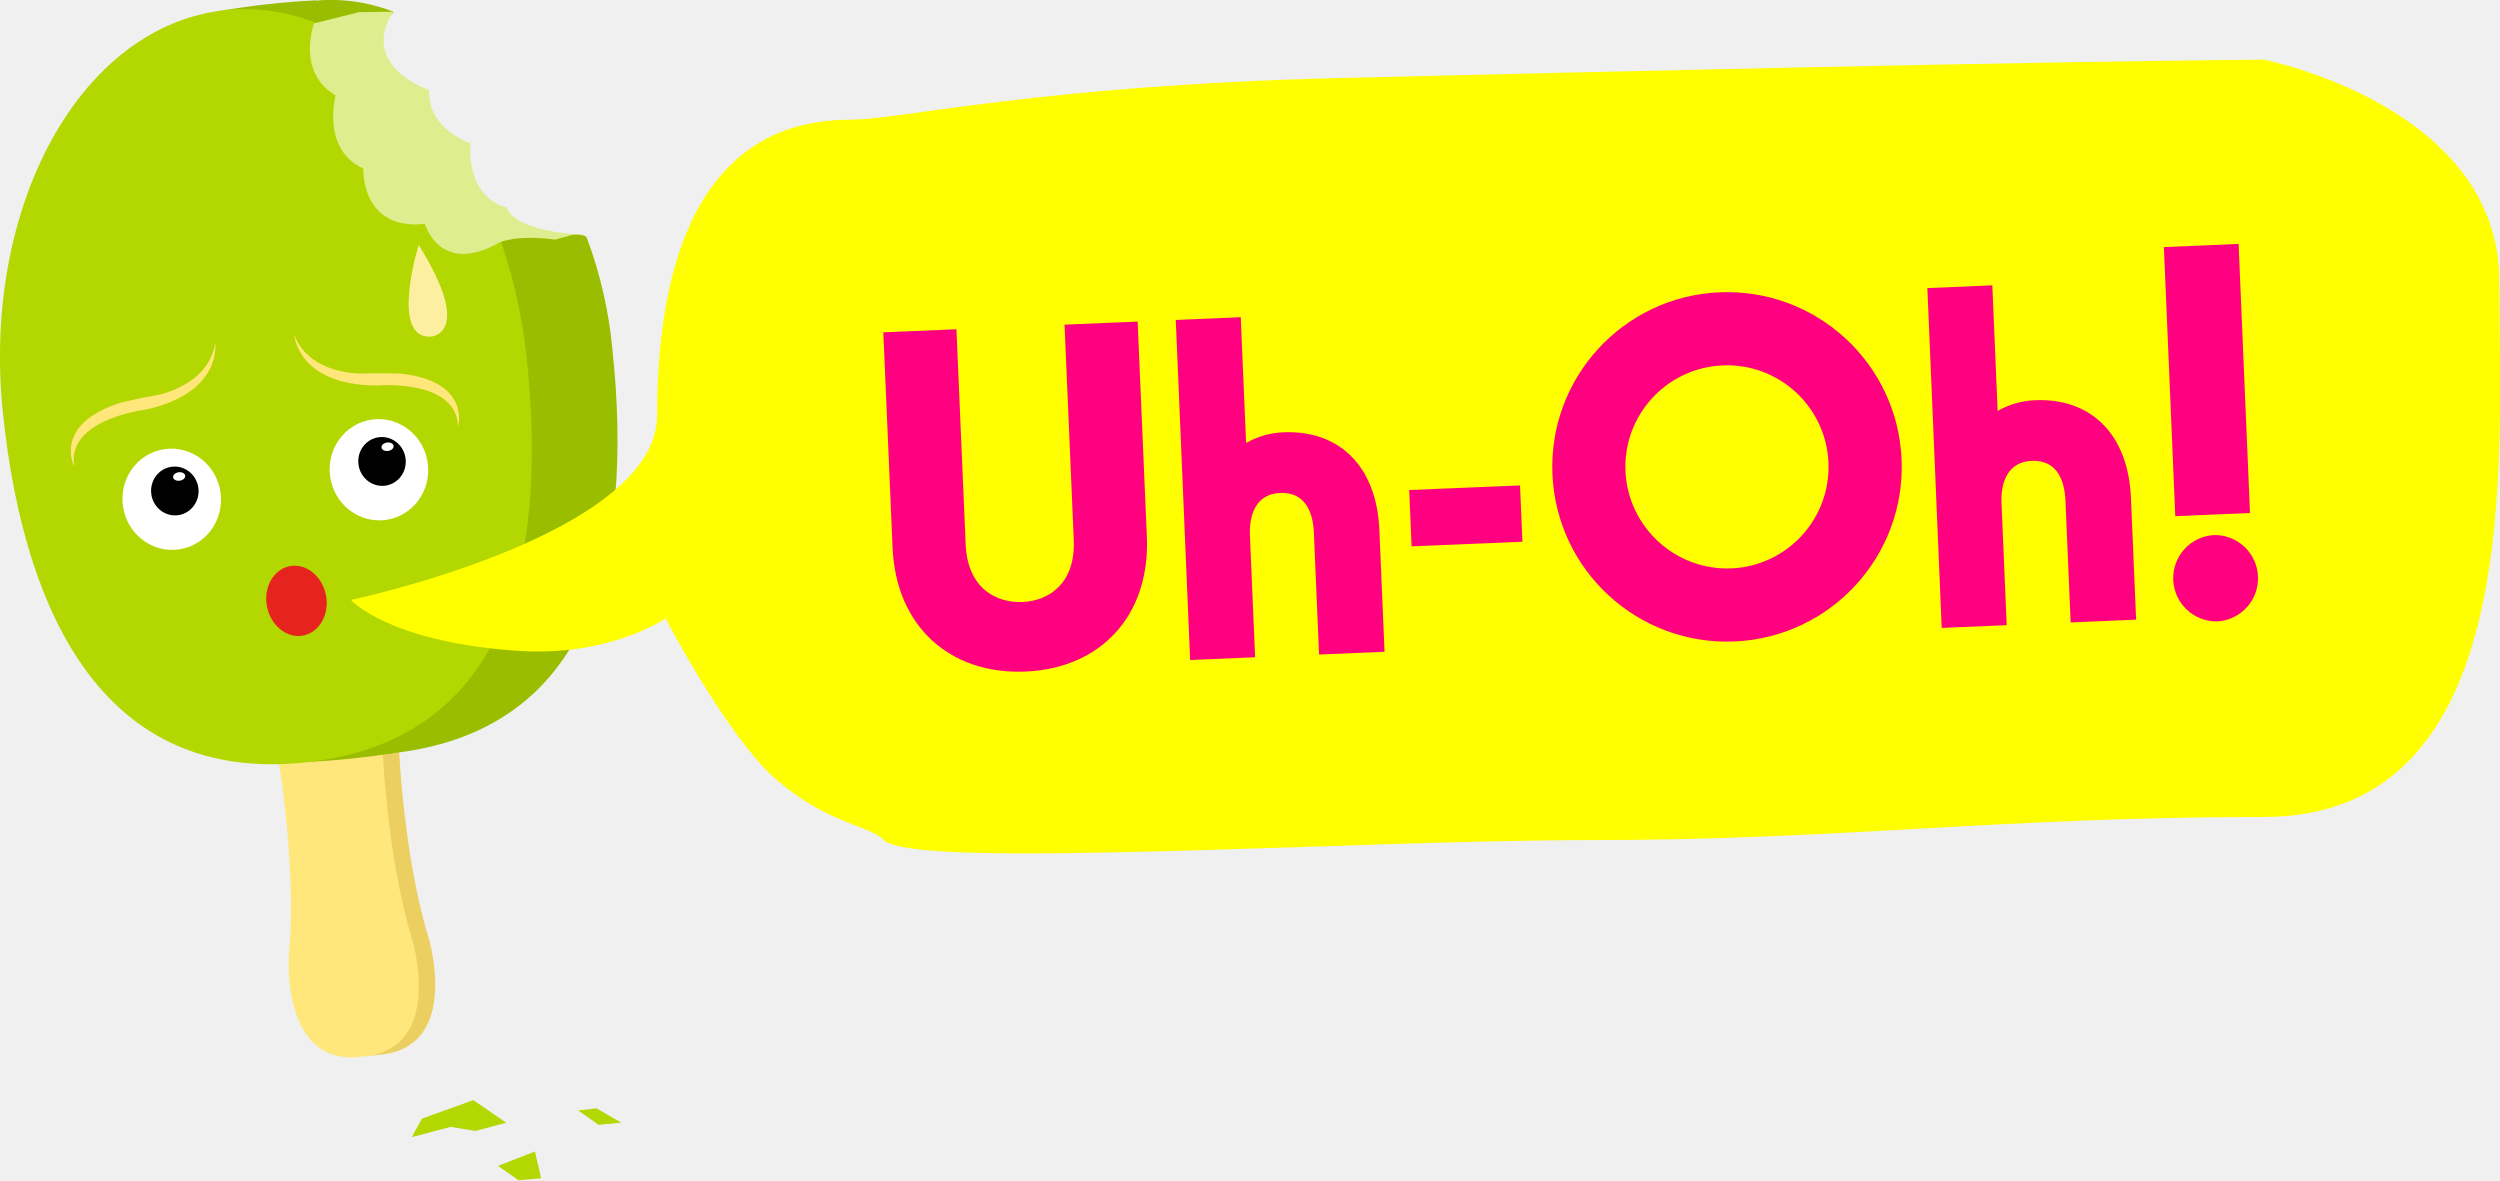
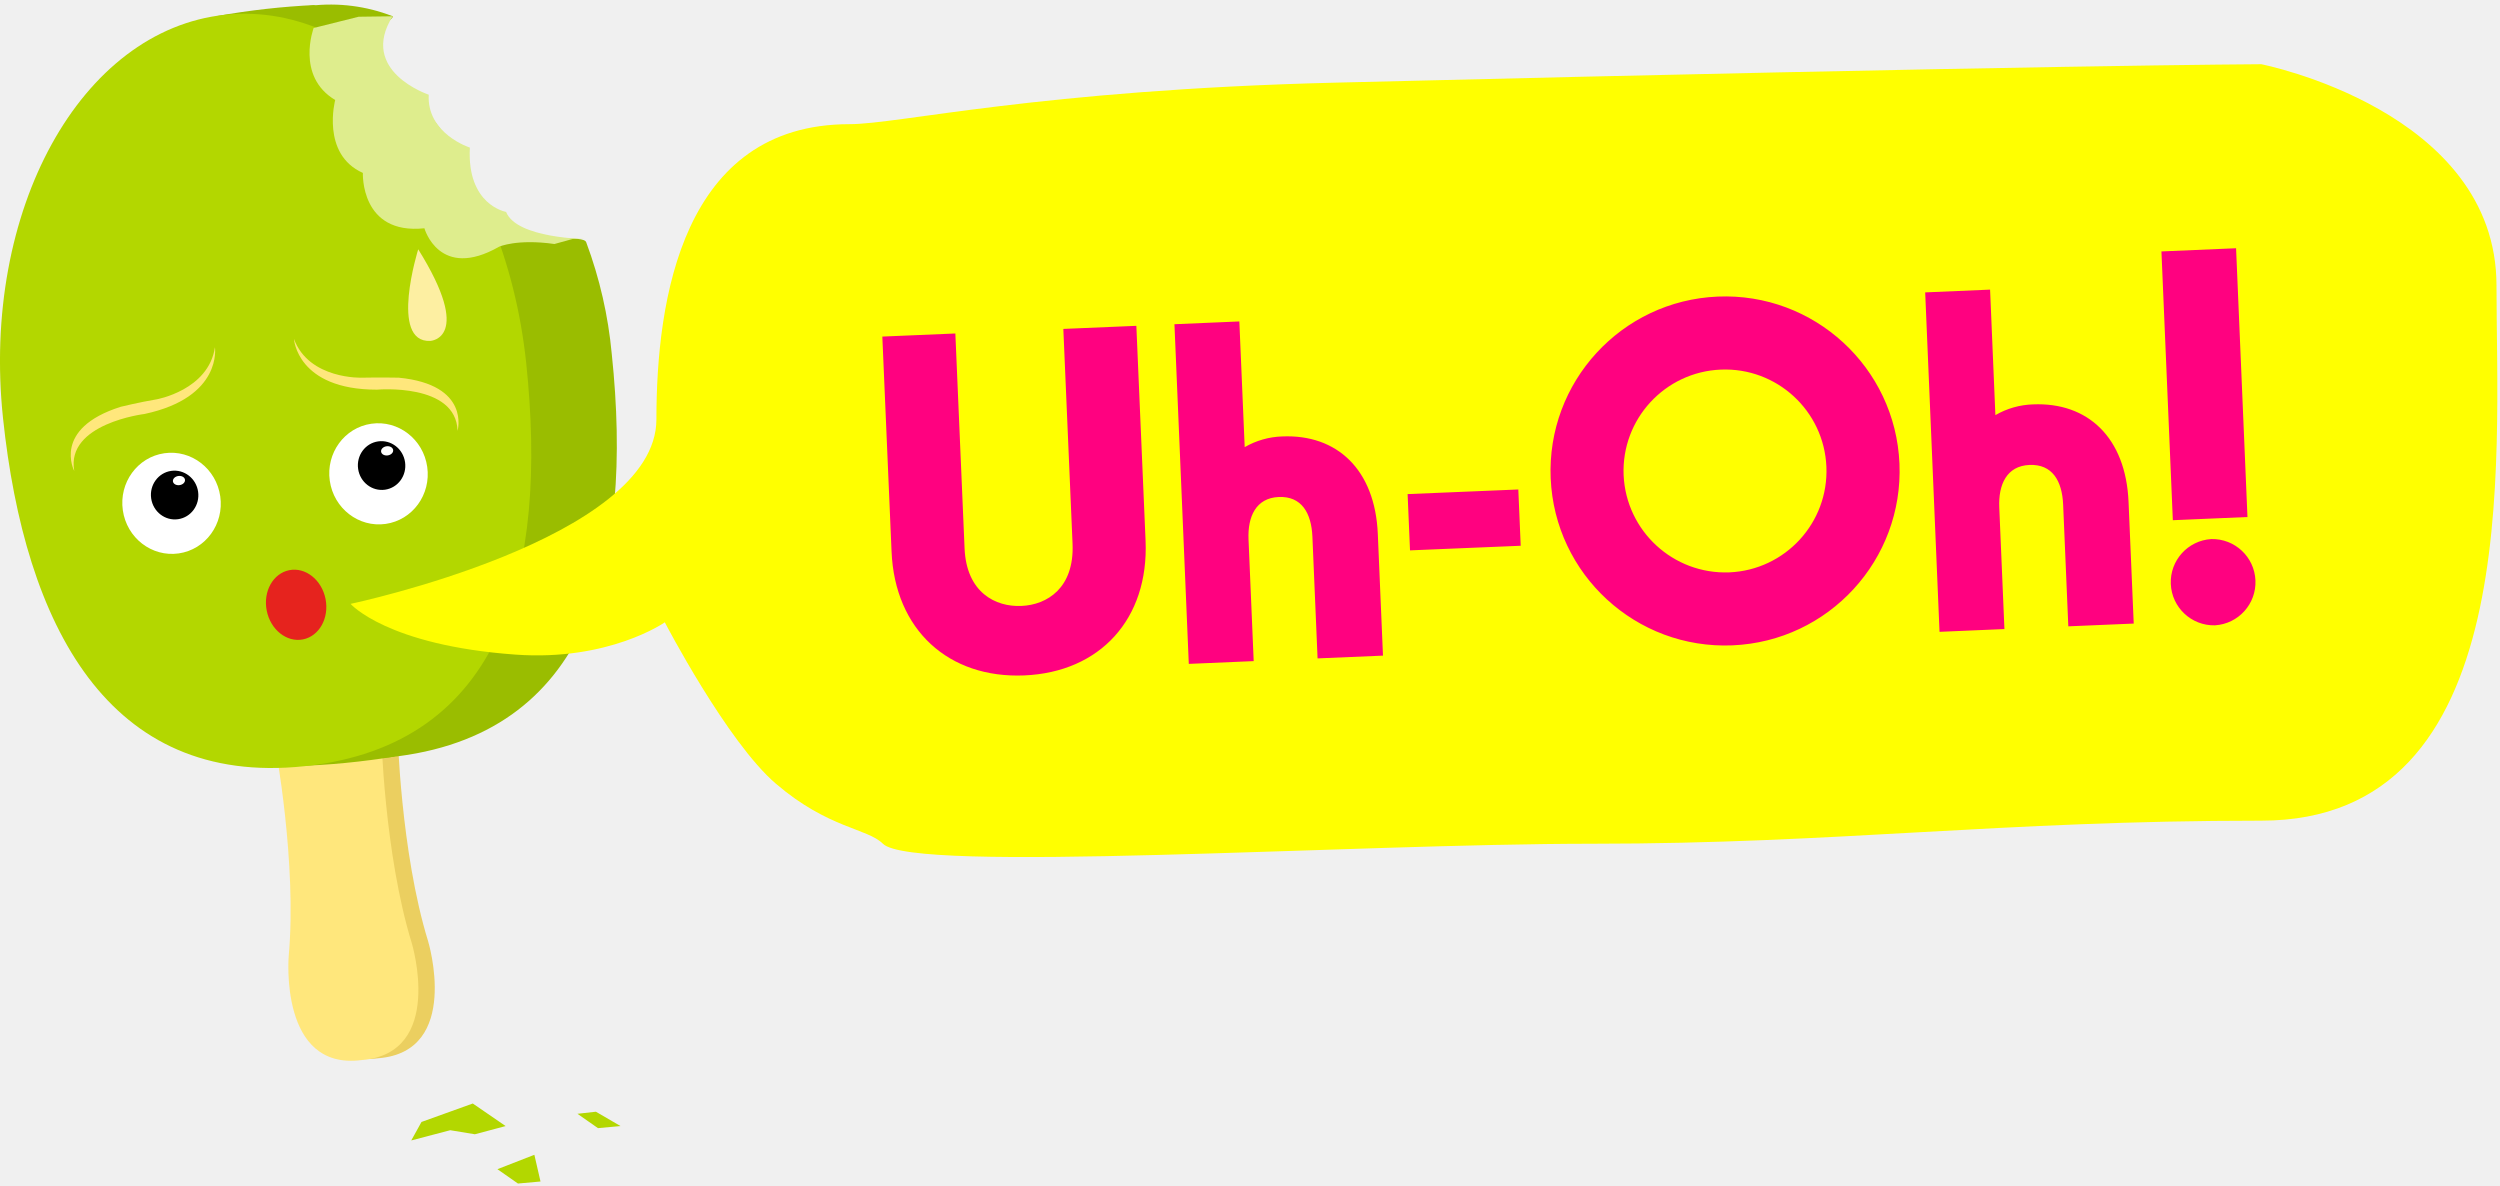
- <svg xmlns="http://www.w3.org/2000/svg" viewBox="0 0 541.39 255.59">
-   <defs>
-     <style>.cls-1{fill:#9abd00}.cls-2{fill:#ebcf60}.cls-3{fill:#ffe77c}.cls-4{fill:#b3d700}.cls-5{fill:#deed8d}.cls-6{fill:#fdefa2}.cls-7{fill:#fff}.cls-8{fill:#e6231e}.cls-9{fill:#ff0}.cls-10{fill:#ff0180}</style>
-   </defs>
-   <g id="Layer_2" data-name="Layer 2">
-     <g id="Layer_1-2" data-name="Layer 1">
-       <path class="cls-1" d="M68.51.08a164.45 164.45 0 0 0-21.64 2.43l13.3 2.09z" />
-       <path class="cls-2" d="M92.82 203.08c-6-19.49-6.64-45.6-6.64-45.6l-11.07-3.42-.08-.78-.87.49-.95-.3.08.78-10.12 5.65s4.84 25.66 3 46c0 0-2.12 24.9 15.84 22.53 18.06-1.43 10.81-25.35 10.81-25.35z" />
-       <path class="cls-3" d="M89.27 203.46c-6-19.49-6.63-45.6-6.63-45.6l-11.07-3.42-.08-.78-.86.49-1-.29.08.78-10.12 5.65s4.84 25.66 3 46c0 0-2.12 24.9 15.84 22.53 18.1-1.45 10.84-25.36 10.84-25.36z" />
-       <path class="cls-1" d="M85.05 2.49c1.06.39-6.24 4.31-6.25 6.47-.06 8.57 2.39 25.44 6.12 28.43 9.72 7.8 12.78 6.71 31.17 13.5 1.32.49 10.45-1 11 .63a94 94 0 0 1 5.54 24.22c4.74 45-4.85 82.87-48.14 87.43C42.1 167.63 24 132.66 19.24 87.68S36 3.54 67.37.24a37 37 0 0 1 17.68 2.25z" />
-       <path class="cls-1" d="M85.66 163A165.47 165.47 0 0 1 64 165.1l12.57-4.82z" />
-       <path class="cls-4" d="M114.08 77.69c4.74 45-4.85 82.87-48.14 87.43-42.43 4.47-60.55-30.5-65.29-75.49S17.47 5.5 48.79 2.2s60.55 30.5 65.29 75.49z" />
-       <path class="cls-5" d="M68 5.07s-3.93 10.48 4.67 15.61c0 0-3.13 11.73 6 15.81 0 0-.59 13.48 13.34 12 0 0 3.21 11.41 16.19 4 0 0 3.84-1.75 12-.59l3.91-1.08h3s-15.1-.09-17.39-5.88c0 0-8.54-1.45-7.85-13.94 0 0-9.38-3-8.92-11.47 0 0-15.3-5.1-7.83-17l-7.37.1z" />
-       <path class="cls-4" d="M91.38 242.24l11.12-4 7.12 4.89-6.67 1.78-5.34-.88-8.45 2.22 2.22-4.01zM125.19 240.47l4-.45 5.34 3.11-4.89.45-4.45-3.11zM107.84 252.48l8.01-3.12 1.33 5.79-4.89.44-4.45-3.11z" />
-       <path class="cls-6" d="M90.67 53.05s-6.35 20.28 2.62 19.86c0 0 9.49-.46-2.62-19.86z" />
-       <path class="cls-3" d="M46.6 74.28s1.67 10.85-15.27 14.47c0 0-17.1 2.06-15.23 12.36 0 0-4.9-9.19 10.08-13.92 0 0 4.1-1 7.7-1.6 0 .01 11.34-1.97 12.72-11.31zM63.73 72.48s.63 11 18 11c0 0 17.16-1.54 17.47 8.92 0 0 2.88-10-12.76-11.52 0 0-4.21-.08-7.87 0-.04.02-11.57.44-14.84-8.4z" />
-       <ellipse class="cls-7" cx="37.2" cy="108.12" rx="10.67" ry="10.97" transform="rotate(-8.11 37.2 108.185)" />
-       <ellipse cx="37.87" cy="106.32" rx="5.14" ry="5.29" transform="rotate(-8.11 37.895 106.39)" />
-       <ellipse class="cls-8" cx="64.2" cy="130.12" rx="6.5" ry="7.65" transform="rotate(-11.19 64.187 130.114)" />
-       <ellipse class="cls-7" cx="82.07" cy="101.72" rx="10.67" ry="10.97" transform="rotate(-8.11 82.098 101.798)" />
-       <ellipse cx="82.73" cy="99.92" rx="5.14" ry="5.29" transform="rotate(-8.11 82.797 99.934)" />
-       <ellipse class="cls-7" cx="38.8" cy="103.18" rx="1.32" ry=".92" transform="rotate(-8.11 38.83 103.196)" />
-       <ellipse class="cls-7" cx="83.93" cy="96.74" rx="1.32" ry=".92" transform="rotate(-8.11 83.944 96.754)" />
-       <path class="cls-9" d="M76 129.92s66.31-14 66.31-40 5.62-64 41.86-64c10.67 0 41-7.41 105.24-9 154-3.81 200.83-4 200.83-4s51 10 51 48 6 116-51 116-91.83 5-144.83 5-147.5 6.5-154 0c-3.36-3.36-11.86-3.3-23.18-13-10.56-9-24.1-35-24.1-35s-12.08 8.46-32.37 7c-27.87-2-35.76-11-35.76-11z" />
-       <path class="cls-10" d="M193.29 118.57l-2-46.6 15.83-.67 2 46.6c.41 9.56 6.7 12.71 12.31 12.47s11.5-3.9 11.1-13.46l-2-46.6 15.83-.67 2 46.6c.72 17-9.91 28.5-26.29 29.19s-28.07-9.83-28.78-26.86zM254.62 69.29l14.07-.6 1.16 27.25a17.33 17.33 0 0 1 8.15-2.32c11.87-.5 20.12 7.18 20.71 21.14l1.12 26.38-14.18.6-1.12-26.38c-.22-5.17-2.36-8.82-7.3-8.61s-6.76 4.25-6.55 9.2l1.12 26.38-14.07.6zM305.17 106.12l24-1 .52 12.2-24 1zM372.39 63.3a37.84 37.84 0 1 1-36.2 39.41 37.84 37.84 0 0 1 36.2-39.41zm2.53 59.79A22 22 0 1 0 352 102a22.09 22.09 0 0 0 22.92 21.09zM417.38 62.39l14.07-.6L432.6 89a17.32 17.32 0 0 1 8.16-2.33c11.87-.5 20.12 7.18 20.71 21.14l1.12 26.38-14.18.6-1.12-26.38c-.22-5.17-2.36-8.82-7.3-8.61s-6.76 4.25-6.55 9.2l1.12 26.38-14.07.6zM471.07 111.78l-2.47-58.27 16.18-.69 2.47 58.27zm8.34 4.09a9.36 9.36 0 0 1 .79 18.7 9.36 9.36 0 0 1-.79-18.7z" />
-     </g>
+ <svg xmlns="http://www.w3.org/2000/svg" viewBox="0 0 542 257">
+   <g fill="none" transform="translate(-.003 .989)">
+     <path fill="#9ABD00" d="M68.513.091a164.45 164.45 0 0 0-21.64 2.43l13.3 2.09 8.34-4.52Z" />
+     <path fill="#EBCF60" d="M92.823 203.091c-6-19.49-6.64-45.6-6.64-45.6l-11.07-3.42-.08-.78-.87.49-.95-.3.08.78-10.12 5.65s4.84 25.66 3 46c0 0-2.12 24.9 15.84 22.53 18.06-1.43 10.81-25.35 10.81-25.35Z" />
+     <path fill="#FFE77C" d="M89.273 203.471c-6-19.49-6.63-45.6-6.63-45.6l-11.07-3.42-.08-.78-.86.49-1-.29.08.78-10.12 5.65s4.84 25.66 3 46c0 0-2.12 24.9 15.84 22.53 18.1-1.45 10.84-25.36 10.84-25.36Z" />
+     <path fill="#9ABD00" d="M85.053 2.501c1.06.39-6.24 4.31-6.25 6.47-.06 8.57 2.39 25.44 6.12 28.43 9.72 7.8 12.78 6.71 31.17 13.5 1.32.49 10.45-1 11 .63a94 94 0 0 1 5.54 24.22c4.74 45-4.85 82.87-48.14 87.43-42.39 4.46-60.49-30.51-65.25-75.49-4.76-44.98 16.76-84.14 48.13-87.44a37 37 0 0 1 17.68 2.25Z" />
+     <path fill="#9ABD00" d="M85.663 163.011a165.47 165.47 0 0 1-21.66 2.1l12.57-4.82 9.09 2.72Z" />
+     <path fill="#B3D700" d="M114.083 77.701c4.74 45-4.85 82.87-48.14 87.43-42.43 4.47-60.55-30.5-65.29-75.49-4.74-44.99 16.82-84.13 48.14-87.43 31.32-3.3 60.55 30.5 65.29 75.49Z" />
+     <path fill="#DEED8D" d="M68.003 5.081s-3.93 10.48 4.67 15.61c0 0-3.13 11.73 6 15.81 0 0-.59 13.48 13.34 12 0 0 3.21 11.41 16.19 4 0 0 3.84-1.75 12-.59l3.91-1.08h3s-15.1-.09-17.39-5.88c0 0-8.54-1.45-7.85-13.94 0 0-9.38-3-8.92-11.47 0 0-15.3-5.1-7.83-17l-7.37.1-9.75 2.44Z" />
+     <path fill="#B3D700" d="m91.383 242.251 11.12-4 7.12 4.89-6.67 1.78-5.34-.88-8.45 2.22 2.22-4.01Zm33.81-1.77 4-.45 5.34 3.11-4.89.45-4.45-3.11Zm-17.35 12.01 8.01-3.12 1.33 5.79-4.89.44-4.45-3.11Z" />
+     <path fill="#FDEFA2" d="M90.673 53.061s-6.35 20.28 2.62 19.86c0 0 9.49-.46-2.62-19.86Z" />
+     <path fill="#FFE77C" d="M46.603 74.291s1.67 10.85-15.27 14.47c0 0-17.1 2.06-15.23 12.36 0 0-4.9-9.19 10.08-13.92 0 0 4.1-1 7.7-1.6 0 .01 11.34-1.97 12.72-11.31Zm17.13-1.8s.63 11 18 11c0 0 17.16-1.54 17.47 8.92 0 0 2.88-10-12.76-11.52 0 0-4.21-.08-7.87 0-.04.02-11.57.44-14.84-8.4Z" />
+     <ellipse cx="37.194" cy="108.132" fill="#FFF" rx="10.67" ry="10.97" transform="rotate(-8.11 37.194 108.132)" />
+     <ellipse cx="37.864" cy="106.336" fill="#000" rx="5.14" ry="5.29" transform="rotate(-8.11 37.864 106.336)" />
+     <ellipse cx="64.204" cy="130.129" fill="#E6231E" rx="6.5" ry="7.65" transform="rotate(-11.19 64.204 130.129)" />
+     <ellipse cx="82.063" cy="101.736" fill="#FFF" rx="10.67" ry="10.97" transform="rotate(-8.11 82.063 101.736)" />
+     <ellipse cx="82.732" cy="99.941" fill="#000" rx="5.14" ry="5.29" transform="rotate(-8.11 82.732 99.941)" />
+     <ellipse cx="38.801" cy="103.196" fill="#FFF" rx="1.32" ry="1" transform="rotate(-8.11 38.801 103.196)" />
+     <ellipse cx="83.932" cy="96.754" fill="#FFF" rx="1.32" ry="1" transform="rotate(-8.11 83.932 96.754)" />
+     <path fill="#FF0" d="M76.003 129.931s66.31-14 66.31-40 5.62-64 41.86-64c10.67 0 41-7.41 105.24-9 154-3.81 200.83-4 200.83-4s51 10 51 48 6 116-51 116-91.83 5-144.83 5c-53 0-147.5 6.5-154 0-3.36-3.36-11.86-3.3-23.18-13-10.56-9-24.1-35-24.1-35s-12.08 8.46-32.37 7c-27.87-2-35.76-11-35.76-11Z" />
+     <path fill="#FF0180" d="m193.293 118.581-2-46.6 15.83-.67 2 46.6c.41 9.56 6.7 12.71 12.31 12.47 5.61-.24 11.5-3.9 11.1-13.46l-2-46.6 15.83-.67 2 46.6c.72 17-9.91 28.5-26.29 29.19-16.38.69-28.07-9.83-28.78-26.86Zm61.33-49.28 14.07-.6 1.16 27.25a17.33 17.33 0 0 1 8.15-2.32c11.87-.5 20.12 7.18 20.71 21.14l1.12 26.38-14.18.6-1.12-26.38c-.22-5.17-2.36-8.82-7.3-8.61-4.94.21-6.76 4.25-6.55 9.2l1.12 26.38-14.07.6-3.11-73.64Zm50.55 36.83 24-1 .52 12.2-24 1-.52-12.2Zm67.22-42.82a37.84 37.84 0 1 1-36.2 39.41c-.886-20.878 15.321-38.523 36.2-39.41Zm2.53 59.79c12.133-.517 21.552-10.768 21.043-22.902-.509-12.133-10.753-21.559-22.887-21.059-12.133.5-21.567 10.737-21.076 22.871.541 12.137 10.78 21.559 22.92 21.09Zm42.46-60.7 14.07-.6 1.15 27.21a17.32 17.32 0 0 1 8.16-2.33c11.87-.5 20.12 7.18 20.71 21.14l1.12 26.38-14.18.6-1.12-26.38c-.22-5.17-2.36-8.82-7.3-8.61-4.94.21-6.76 4.25-6.55 9.2l1.12 26.38-14.07.6-3.11-73.59Zm53.69 49.39-2.47-58.27 16.18-.69 2.47 58.27-16.18.69Zm8.34 4.09a9.36 9.36 0 0 1 .79 18.7 9.36 9.36 0 0 1-.79-18.7Z" />
  </g>
</svg>
